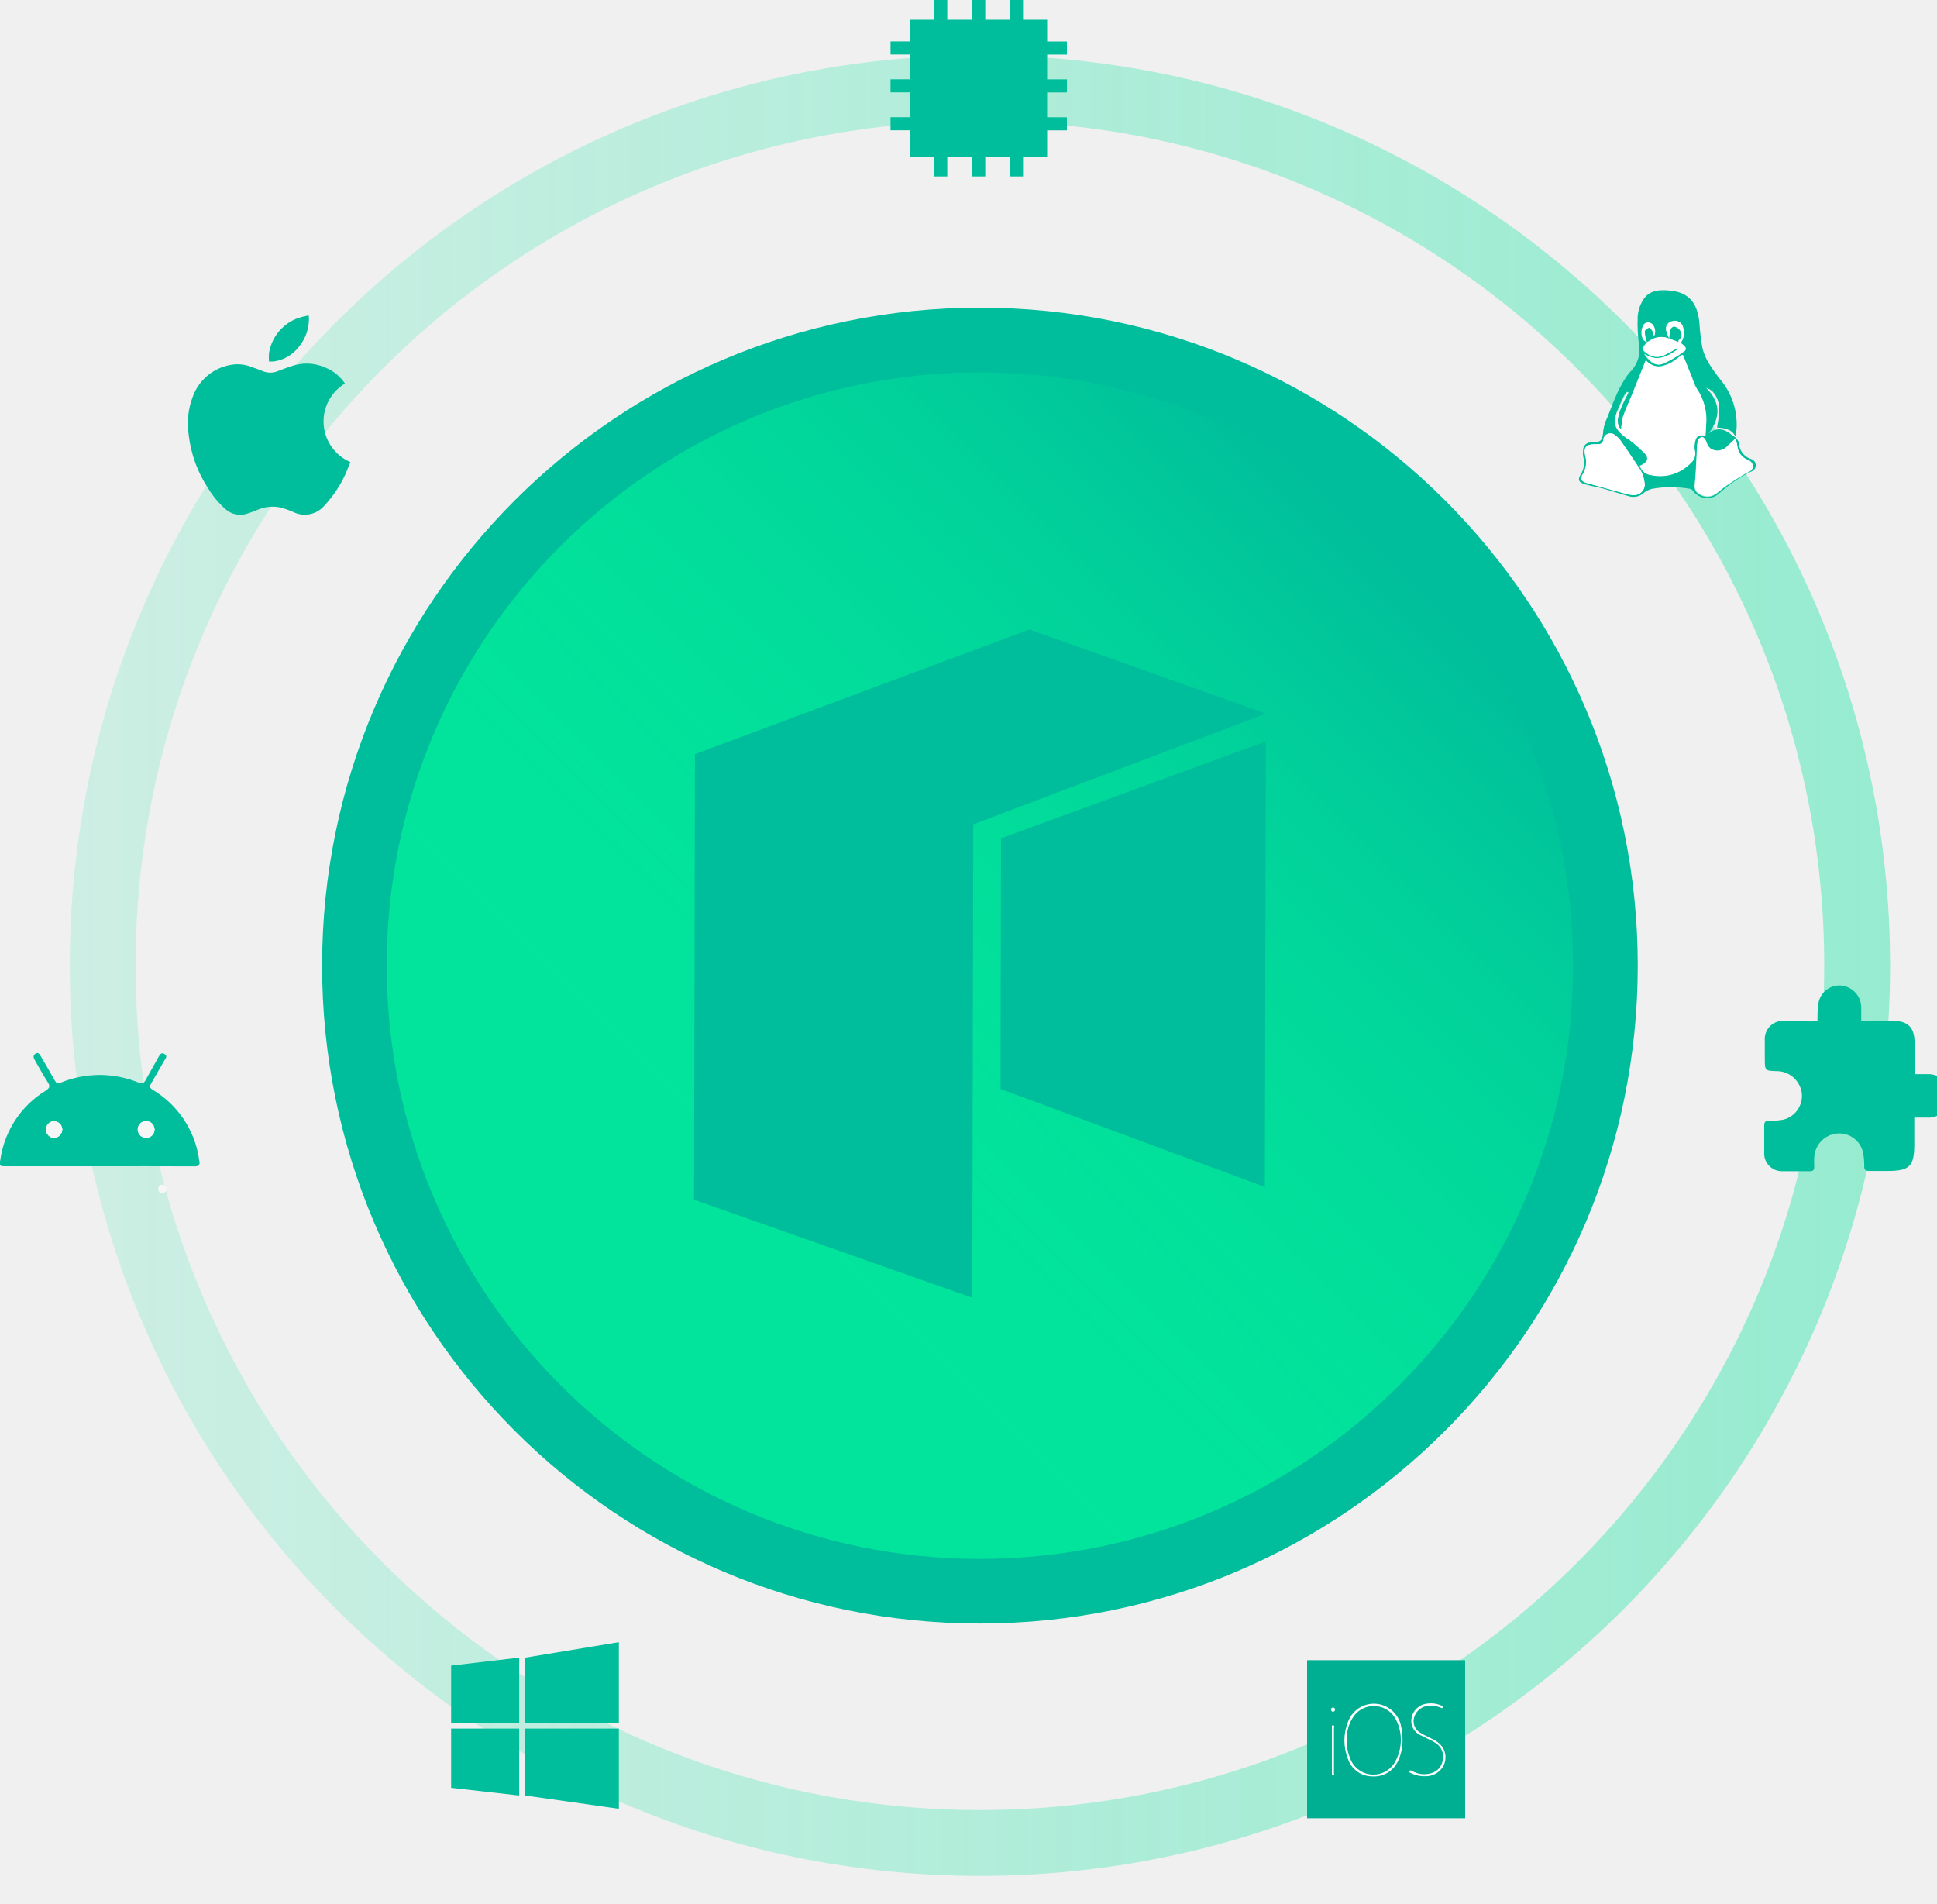
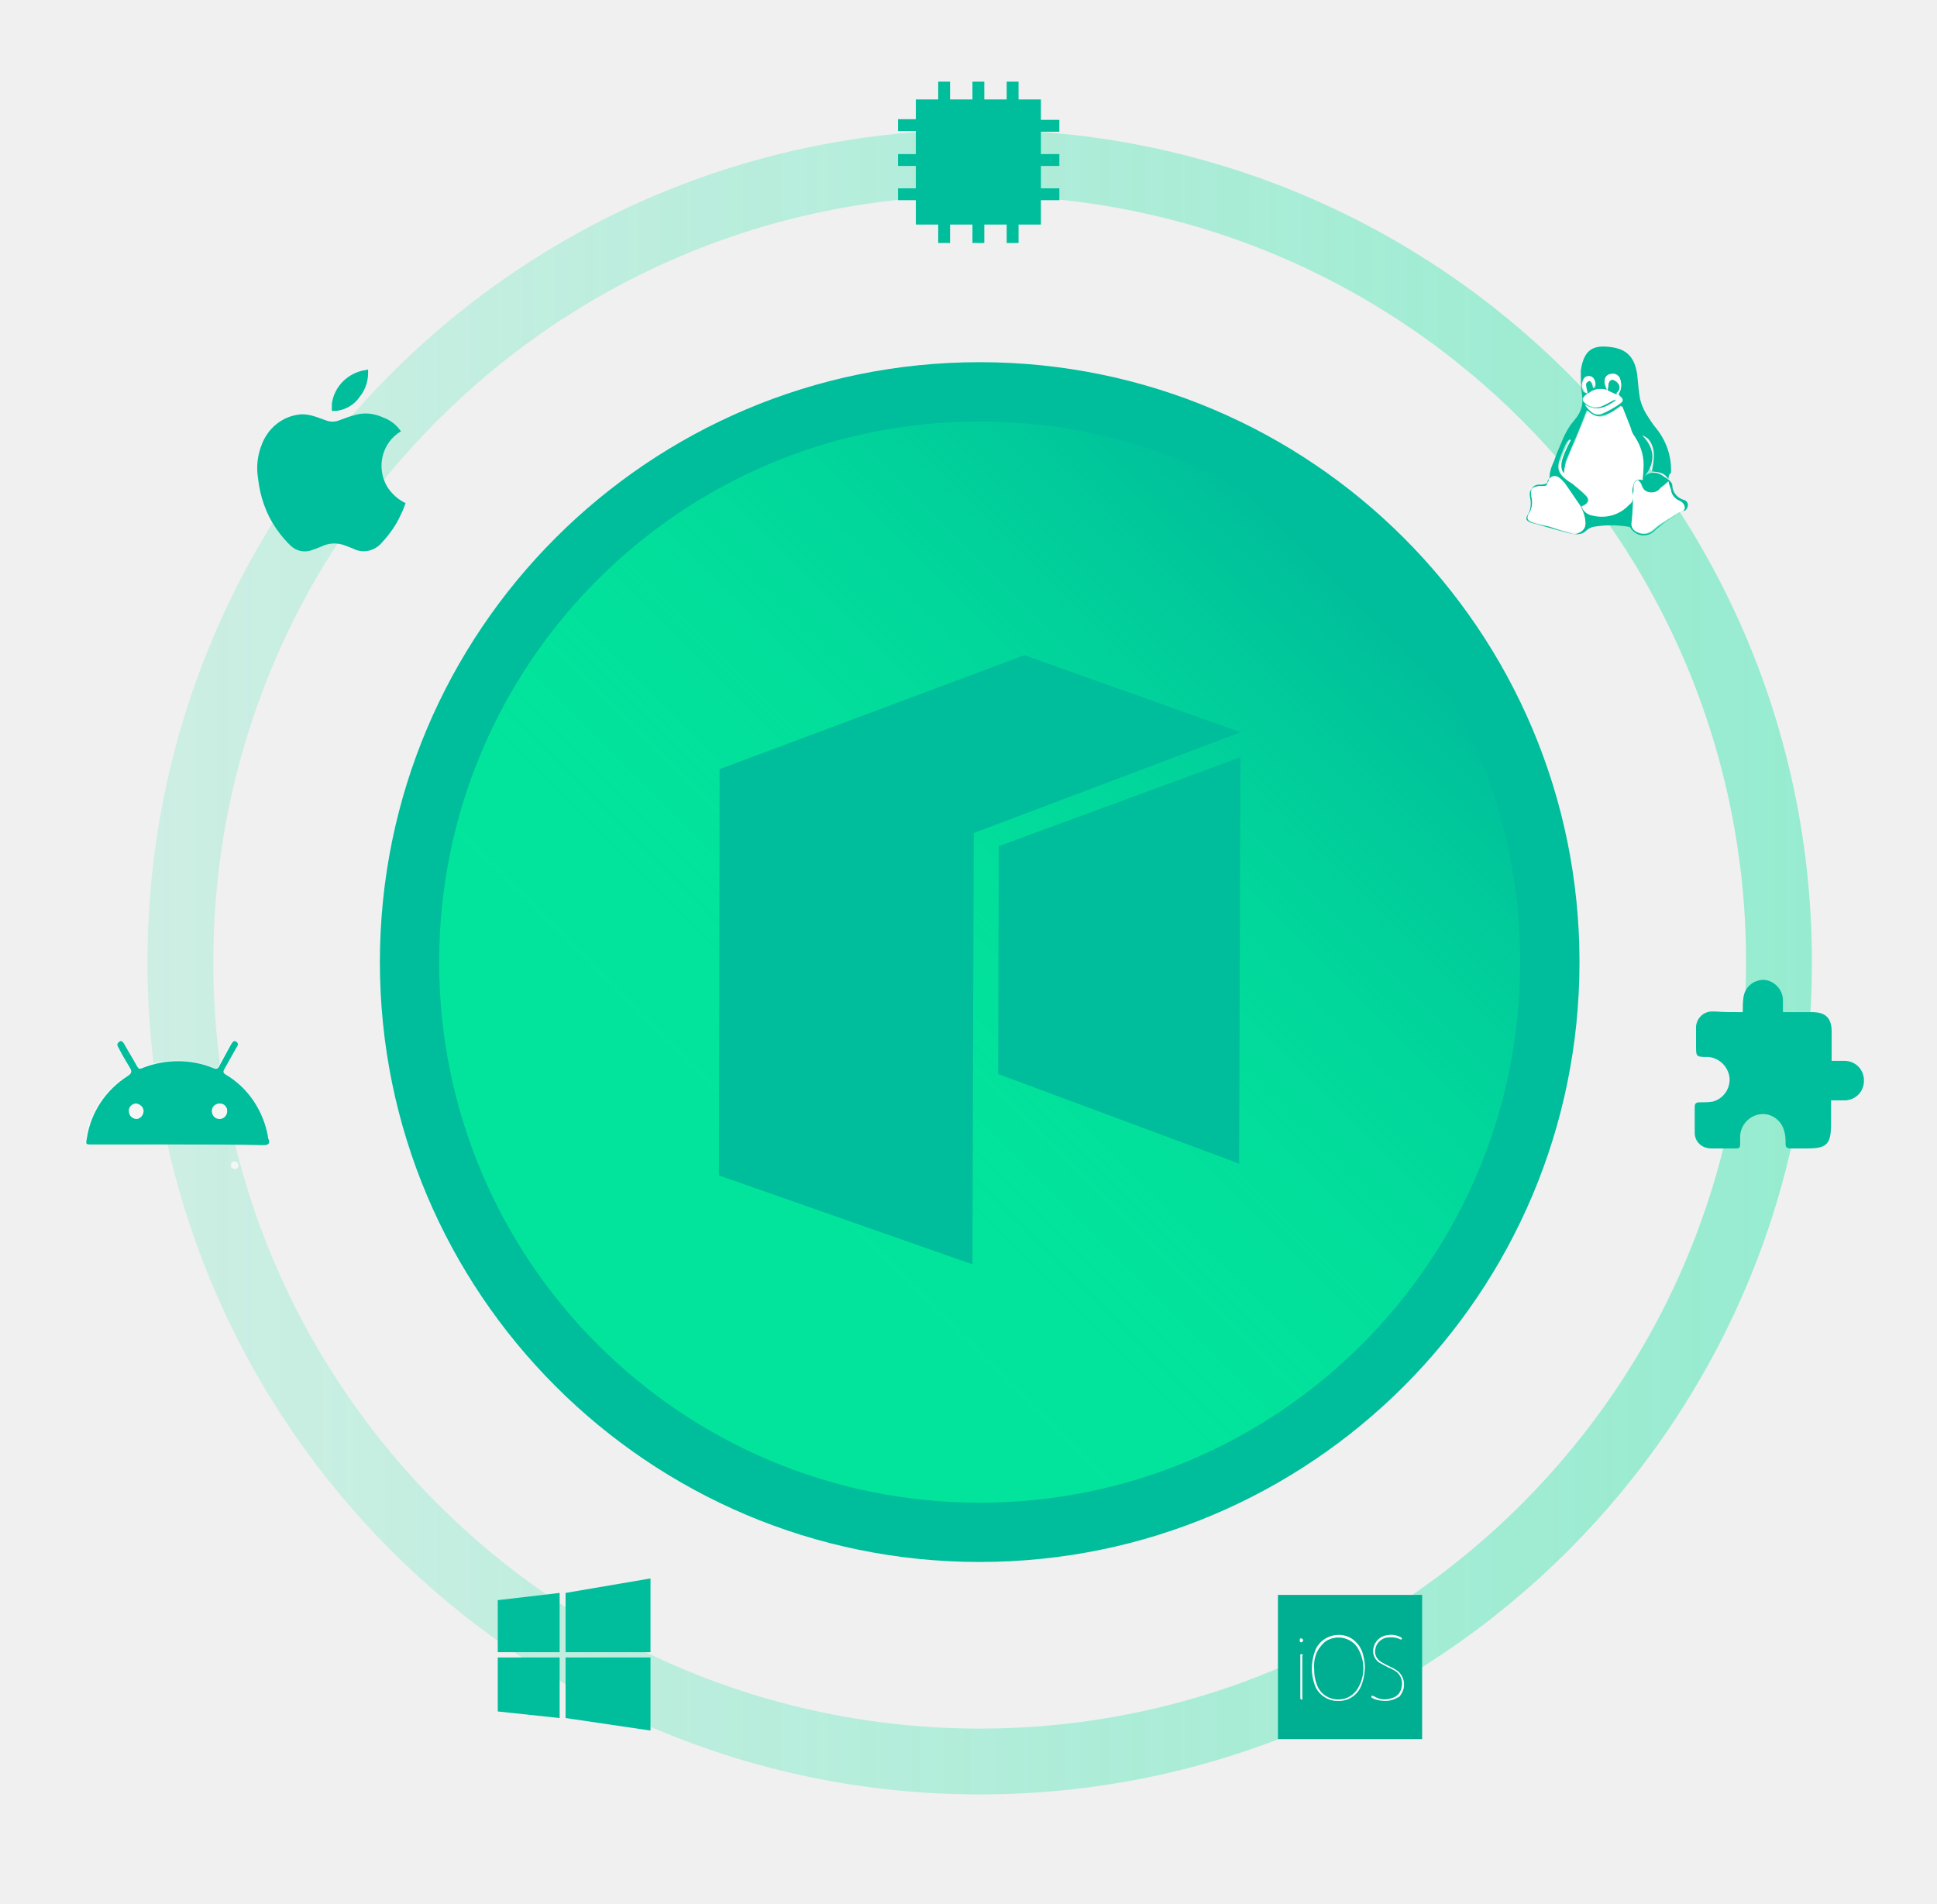
- <svg xmlns="http://www.w3.org/2000/svg" id="Layer_1" data-name="Layer 1" viewBox="0 0 294.25 289.09">
-   <defs>
-     <style>.cls-1{fill:none;stroke-miterlimit:10;stroke-width:10px;opacity:0.38;stroke:url(#linear-gradient);}.cls-2{fill:#00bd9b;}.cls-3{fill:url(#linear-gradient-2);}.cls-4{fill:#f6f6f6;}.cls-5{fill:#fff;}.cls-6{fill:#00af92;}</style>
-     <linearGradient id="linear-gradient" x1="10.61" y1="146.66" x2="287.12" y2="146.66" gradientUnits="userSpaceOnUse">
-       <stop offset="0" stop-color="#02e49b" stop-opacity="0.38" />
-       <stop offset="1" stop-color="#02e49b" />
+ <svg xmlns="http://www.w3.org/2000/svg" version="1.1" id="Layer_1" x="0px" y="0px" viewBox="0 0 294.2 289.1" style="enable-background:new 0 0 294.2 289.1;" xml:space="preserve">
+   <style type="text/css">
+ 	.st0{opacity:0.38;fill:none;stroke:url(#SVGID_1_);stroke-width:10;stroke-miterlimit:10;enable-background:new    ;}
+ 	.st1{fill:#00BD9B;}
+ 	.st2{fill:url(#SVGID_2_);}
+ 	.st3{fill:#F6F6F6;}
+ 	.st4{fill:#FFFFFF;}
+ 	.st5{fill:#00AF92;}
+ </style>
+   <g>
+     <linearGradient id="SVGID_1_" gradientUnits="userSpaceOnUse" x1="22.351" y1="145.934" x2="275.236" y2="145.934" gradientTransform="matrix(1 0 0 -1 0 292)">
+       <stop offset="0" style="stop-color:#02E49B;stop-opacity:0.38" />
+       <stop offset="1" style="stop-color:#02E49B" />
    </linearGradient>
-     <linearGradient id="linear-gradient-2" x1="85.15" y1="210.37" x2="212.58" y2="82.94" gradientUnits="userSpaceOnUse">
-       <stop offset="0.22" stop-color="#02e49b" />
-       <stop offset="0.34" stop-color="#02e49b" stop-opacity="0.99" />
-       <stop offset="0.45" stop-color="#02e49b" stop-opacity="0.94" />
-       <stop offset="0.55" stop-color="#02e49b" stop-opacity="0.86" />
-       <stop offset="0.64" stop-color="#02e49b" stop-opacity="0.75" />
-       <stop offset="0.73" stop-color="#02e49b" stop-opacity="0.62" />
-       <stop offset="0.82" stop-color="#02e49b" stop-opacity="0.44" />
-       <stop offset="0.91" stop-color="#02e49b" stop-opacity="0.24" />
-       <stop offset="0.99" stop-color="#02e49b" stop-opacity="0.01" />
-       <stop offset="0.99" stop-color="#02e49b" stop-opacity="0" />
+     <circle class="st0" cx="148.8" cy="146.1" r="121.4" />
+     <circle class="st1" cx="148.8" cy="146.1" r="91.1" />
+     <linearGradient id="SVGID_2_" gradientUnits="userSpaceOnUse" x1="90.727" y1="87.867" x2="206.86" y2="204.001" gradientTransform="matrix(1 0 0 -1 0 292)">
+       <stop offset="0.22" style="stop-color:#02E49B" />
+       <stop offset="0.34" style="stop-color:#02E49B;stop-opacity:0.99" />
+       <stop offset="0.45" style="stop-color:#02E49B;stop-opacity:0.94" />
+       <stop offset="0.55" style="stop-color:#02E49B;stop-opacity:0.86" />
+       <stop offset="0.64" style="stop-color:#02E49B;stop-opacity:0.75" />
+       <stop offset="0.73" style="stop-color:#02E49B;stop-opacity:0.62" />
+       <stop offset="0.82" style="stop-color:#02E49B;stop-opacity:0.44" />
+       <stop offset="0.91" style="stop-color:#02E49B;stop-opacity:0.24" />
+       <stop offset="0.99" style="stop-color:#02E49B;stop-opacity:1.000000e-02" />
+       <stop offset="0.99" style="stop-color:#02E49B;stop-opacity:0" />
    </linearGradient>
-   </defs>
-   <circle class="cls-1" cx="148.86" cy="146.66" r="133.26" />
-   <circle class="cls-2" cx="148.86" cy="146.66" r="99.93" />
-   <circle class="cls-3" cx="148.86" cy="146.66" r="90.11" />
-   <polygon class="cls-2" points="156.37 95.61 105.57 114.54 105.43 182.22 147.7 197.11 147.85 125.2 192.29 108.38 156.37 95.61" />
-   <polygon class="cls-2" points="152.07 127.33 192.29 112.61 192.14 180.28 151.99 165.4 152.07 127.33" />
-   <rect class="cls-2" x="138.27" y="3" width="20.8" height="20.8" />
-   <rect class="cls-2" x="141.91" width="1.99" height="6" />
-   <rect class="cls-2" x="153.42" width="1.99" height="6" />
-   <rect class="cls-2" x="147.68" width="1.99" height="6" />
-   <rect class="cls-2" x="141.91" y="20.8" width="1.99" height="6" />
-   <rect class="cls-2" x="153.42" y="20.8" width="1.99" height="6" />
-   <rect class="cls-2" x="147.68" y="20.8" width="1.99" height="6" />
-   <rect class="cls-2" x="137.28" y="15.8" width="1.99" height="6" transform="translate(119.48 157.07) rotate(-90)" />
-   <rect class="cls-2" x="137.28" y="4.29" width="1.99" height="6" transform="translate(130.99 145.56) rotate(-90)" />
-   <rect class="cls-2" x="137.28" y="10.04" width="1.99" height="6" transform="translate(125.24 151.31) rotate(-90)" />
-   <rect class="cls-2" x="158.07" y="15.8" width="1.99" height="6" transform="translate(140.27 177.87) rotate(-90)" />
-   <rect class="cls-2" x="158.07" y="4.29" width="1.99" height="6" transform="translate(151.78 166.36) rotate(-90)" />
-   <rect class="cls-2" x="158.07" y="10.04" width="1.99" height="6" transform="translate(146.04 172.11) rotate(-90)" />
-   <path class="cls-2" d="M46.91,47.94a6.56,6.56,0,0,1-1.44,4.65,5.78,5.78,0,0,1-3.88,2.31,5.92,5.92,0,0,1-.73,0,8.68,8.68,0,0,1,0-1.25A6.79,6.79,0,0,1,46.51,48l.11-.05Z" />
-   <path class="cls-2" d="M52.4,58.25a6.72,6.72,0,0,0,.82,11.93c-.25.62-.47,1.24-.75,1.85a17.87,17.87,0,0,1-3.15,4.72,3.93,3.93,0,0,1-4.81,1,15,15,0,0,0-1.74-.63,5.72,5.72,0,0,0-3.56.28c-.58.23-1.15.47-1.74.64a3.29,3.29,0,0,1-3.2-.7,13.62,13.62,0,0,1-2.61-3.11,18.59,18.59,0,0,1-3-8.19,11.37,11.37,0,0,1,.64-5.83,7.47,7.47,0,0,1,5.86-4.81,5.89,5.89,0,0,1,3.16.37c.51.18,1,.36,1.52.57a3,3,0,0,0,2.43,0c.86-.34,1.73-.66,2.61-.91a7,7,0,0,1,4.62.43A6.42,6.42,0,0,1,52.4,58.25Z" />
-   <path class="cls-4" d="M15.15,177.14c4.8,0,9.59,0,14.38,0,.8,0,1-.25.82-.95,0-.13,0-.27-.06-.41a14.78,14.78,0,0,0-7-10.27c-.52-.31-.48-.54-.21-1,.69-1.14,1.35-2.32,2-3.48.19-.33.39-.68,0-.95s-.7.09-.9.44c-.69,1.18-1.39,2.36-2,3.57-.25.46-.48.54-1,.34a15.59,15.59,0,0,0-11.87,0c-.49.2-.68.06-.9-.34-.68-1.23-1.4-2.43-2.1-3.64-.19-.33-.4-.67-.85-.41s-.25.62-.06,1c.63,1.09,1.22,2.21,1.91,3.26.44.66.36.95-.33,1.38A14.7,14.7,0,0,0,.1,176c-.2,1.12-.18,1.12.93,1.12Zm10.16,3.46c0-.37-.2-.63-.6-.65a.57.57,0,0,0-.67.57.56.56,0,0,0,.58.66A.61.61,0,0,0,25.31,180.6Z" />
-   <path class="cls-2" d="M15.15,177.14H1c-1.11,0-1.13,0-.93-1.12a14.7,14.7,0,0,1,6.82-10.33c.69-.43.77-.72.33-1.38-.69-1.05-1.28-2.17-1.91-3.26-.19-.33-.37-.69.06-1s.66.08.85.41c.7,1.21,1.42,2.41,2.1,3.64.22.4.41.54.9.34a15.59,15.59,0,0,1,11.87,0c.5.2.73.12,1-.34.65-1.21,1.35-2.39,2-3.57.2-.35.42-.75.9-.44s.22.62,0,.95c-.68,1.16-1.34,2.34-2,3.48-.27.44-.31.67.21,1a14.78,14.78,0,0,1,7,10.27c0,.14,0,.28.06.41.17.7,0,1-.82.95C24.74,177.12,20,177.14,15.15,177.14Zm-5.68-5.62a1.31,1.31,0,0,0-1.34-1.23A1.25,1.25,0,0,0,7,171.65a1.26,1.26,0,0,0,1.27,1.19A1.34,1.34,0,0,0,9.47,171.52Zm14,0a1.28,1.28,0,0,0-1.3-1.26,1.28,1.28,0,0,0,.05,2.56A1.28,1.28,0,0,0,23.48,171.54Z" />
-   <path class="cls-4" d="M9.47,171.52a1.34,1.34,0,0,1-1.25,1.32A1.26,1.26,0,0,1,7,171.65a1.25,1.25,0,0,1,1.18-1.36A1.31,1.31,0,0,1,9.47,171.52Z" />
-   <path class="cls-4" d="M23.48,171.54a1.28,1.28,0,0,1-1.25,1.3,1.28,1.28,0,0,1-.05-2.56A1.28,1.28,0,0,1,23.48,171.54Z" />
-   <path class="cls-2" d="M263.62,66.26c-.64-1.17-1.7-1.22-2.79-1.33.33-1.9.8-3.81-.65-5.44a2.62,2.62,0,0,0-1-.59c2.44,2.46,2.14,4.89,0,7.39a2.33,2.33,0,0,1,3.13-.76A3.73,3.73,0,0,1,263,66a3.59,3.59,0,0,1,.63.45c.22.25.53.56.53.86a2.64,2.64,0,0,0,1.82,2.4,1,1,0,0,1,0,1.93,21.3,21.3,0,0,0-4.91,3.37,2.65,2.65,0,0,1-3.9-.49c-.1-.11-.23-.25-.35-.26a16.25,16.25,0,0,0-5.94,0,3.57,3.57,0,0,0-1.22.64,2.33,2.33,0,0,1-2.07.51c-1.36-.37-2.69-.82-4-1.19-.9-.25-1.84-.38-2.74-.64-1.08-.31-1.26-.74-.64-1.65a3.44,3.44,0,0,0,.28-2.64,3.75,3.75,0,0,1,0-1,1.16,1.16,0,0,1,1.29-1.09c1.46,0,1.68-.32,1.77-1.82a6.83,6.83,0,0,1,.63-2c.49-1.28,1-2.57,1.56-3.83A20.39,20.39,0,0,1,247,57.31a5.86,5.86,0,0,1,.81-1,4.65,4.65,0,0,0,1.16-4,24.74,24.74,0,0,1-.19-4.21,5.5,5.5,0,0,1,.8-2.51c.93-1.55,2.56-1.61,4.12-1.46,2.83.28,4.17,1.85,4.46,4.94a33,33,0,0,0,.44,3.73,7.94,7.94,0,0,0,1,2.39,25.39,25.39,0,0,0,1.78,2.51A10.61,10.61,0,0,1,263.81,65C263.78,65.44,263.69,65.85,263.62,66.26Zm-8.3-14.18a2.69,2.69,0,0,0,.31-2.38,1.21,1.21,0,0,0-1.52-.94,1.16,1.16,0,0,0-1,1.49,7,7,0,0,0,.46,1.19,3,3,0,0,0-3,.31,3.11,3.11,0,0,1-.4.22,1.81,1.81,0,0,1-.16-.35,5.14,5.14,0,0,1-.22-1.33c0-.21.39-.51.63-.55s.45.29.58.51a2.93,2.93,0,0,1,.19.8,1.64,1.64,0,0,0-.19-1.79.84.84,0,0,0-1.29,0,2.28,2.28,0,0,0-.09,2.35,1.76,1.76,0,0,0,.57.34l-.26.3c-.6.64-.58.88.12,1.38a2.44,2.44,0,0,0,2.58.36c.59-.27,1.15-.6,1.72-.91l.45-.24.06.2c-1.57,1.1-3.17,2-5.16.7.73,1,1.54,2,2.83,1.51a16.31,16.31,0,0,0,3.16-1.85c.42-.28.38-.72-.09-1C255.55,52.28,255.44,52.17,255.32,52.08Zm-8,7.55-.13-.15a2,2,0,0,0-.41.46,25.49,25.49,0,0,0-1.13,2.5c-.67,1.84-.39,2.7,1.16,3.91.35.27.75.48,1.09.77a23.58,23.58,0,0,1,1.89,1.7c.65.69.55,1.19-.24,1.69a3.25,3.25,0,0,1-.46.22,1.88,1.88,0,0,0,1.61,1.39,6.42,6.42,0,0,0,6-1.8,1.91,1.91,0,0,0,.65-2,2.44,2.44,0,0,1,0-1c.14-1.11.53-1.39,1.62-1.19,0-.54.07-1.07.09-1.6a8.32,8.32,0,0,0-1.44-5.6,6.43,6.43,0,0,1-.62-1.47l-1.46-3.61c-.43.32-.74.57-1.07.8a4.88,4.88,0,0,1-2.59,1,2.87,2.87,0,0,1-1.93-.94H250c-.68,1.71-1.37,3.43-2.06,5.14-.46,1.14-1,2.25-1.39,3.41a10.93,10.93,0,0,0-.28,2C245.33,64.29,245.6,63,247.36,59.63Zm2.5,14a5.13,5.13,0,0,0-1-2.79q-1.27-1.92-2.59-3.83a3.77,3.77,0,0,0-.83-.86,1.09,1.09,0,0,0-1.87.7.7.7,0,0,1-.73.62l-.74,0c-1.17.07-1.53.53-1.27,1.71a3.54,3.54,0,0,1-.33,2.77c-.5.8-.33,1.11.57,1.41.15,0,.31.07.46.12,1.82.5,3.64,1,5.47,1.51a4.09,4.09,0,0,0,1.38.17A1.62,1.62,0,0,0,249.86,73.63Zm13.79-7c-.49.47-.85.81-1.21,1.17a2,2,0,0,1-2.12.64c-.76-.22-.95-.85-1.2-1.48-.09-.22-.39-.52-.58-.51a.85.85,0,0,0-.59.52,4.7,4.7,0,0,0-.15,1.25c-.11,1.81-.14,3.62-.33,5.41a1.34,1.34,0,0,0,.73,1.48,2.2,2.2,0,0,0,2.41,0c.56-.36,1-.85,1.59-1.23,1-.7,2.07-1.39,3.14-2,.4-.24.89-.35.93-.92s-.41-.89-.86-1.08a2.41,2.41,0,0,1-1.47-2C263.88,67.44,263.78,67.1,263.65,66.58Z" />
-   <path class="cls-5" d="M247.36,59.63c-1.76,3.32-2,4.66-1.09,5.68a10.93,10.93,0,0,1,.28-2c.4-1.16.93-2.27,1.39-3.41.69-1.71,1.38-3.43,2.06-5.14h.07a2.87,2.87,0,0,0,1.93.94,4.88,4.88,0,0,0,2.59-1c.33-.23.64-.48,1.07-.8l1.46,3.61a6.43,6.43,0,0,0,.62,1.47,8.32,8.32,0,0,1,1.44,5.6c0,.53-.06,1.06-.09,1.6-1.09-.2-1.48.08-1.62,1.19a2.44,2.44,0,0,0,0,1,1.91,1.91,0,0,1-.65,2,6.42,6.42,0,0,1-6,1.8,1.88,1.88,0,0,1-1.61-1.39,3.25,3.25,0,0,0,.46-.22c.79-.5.89-1,.24-1.69a23.58,23.58,0,0,0-1.89-1.7c-.34-.29-.74-.5-1.09-.77-1.55-1.21-1.83-2.07-1.16-3.91a25.49,25.49,0,0,1,1.13-2.5,2,2,0,0,1,.41-.46Z" />
-   <path class="cls-5" d="M249.86,73.63a1.62,1.62,0,0,1-1.52,1.57A4.09,4.09,0,0,1,247,75c-1.83-.48-3.65-1-5.47-1.51-.15,0-.31-.07-.46-.12-.9-.3-1.07-.61-.57-1.41a3.54,3.54,0,0,0,.33-2.77c-.26-1.18.1-1.64,1.27-1.71l.74,0a.7.7,0,0,0,.73-.62,1.09,1.09,0,0,1,1.87-.7,3.77,3.77,0,0,1,.83.86q1.32,1.9,2.59,3.83A5.13,5.13,0,0,1,249.86,73.63Z" />
-   <path class="cls-5" d="M263.65,66.58c.13.52.23.86.29,1.2a2.41,2.41,0,0,0,1.47,2c.45.19.9.48.86,1.08s-.53.68-.93.92c-1.07.63-2.11,1.32-3.14,2-.55.38-1,.87-1.59,1.23a2.2,2.2,0,0,1-2.41,0,1.34,1.34,0,0,1-.73-1.48c.19-1.79.22-3.6.33-5.41a4.7,4.7,0,0,1,.15-1.25.85.85,0,0,1,.59-.52c.19,0,.49.29.58.51.25.63.44,1.26,1.2,1.48a2,2,0,0,0,2.12-.64C262.8,67.39,263.16,67.05,263.65,66.58Z" />
-   <path class="cls-5" d="M250.24,52a3.11,3.11,0,0,0,.4-.22,3,3,0,0,1,3-.31l0,0L255,52l.37.12c.12.09.23.2.35.28.47.32.51.76.09,1a16.31,16.31,0,0,1-3.16,1.85c-1.29.47-2.1-.53-2.83-1.51,2,1.33,3.59.4,5.16-.7l-.06-.2-.45.24c-.57.31-1.13.64-1.72.91a2.44,2.44,0,0,1-2.58-.36c-.7-.5-.72-.74-.12-1.38l.26-.3Z" />
-   <path class="cls-5" d="M255.32,52.08,255,52c0-.1,0-.23.07-.28a1,1,0,0,0,.24-1.38,1.32,1.32,0,0,0-.86-.65c-.44-.06-.68.33-.72.79s-.07.65-.1,1l0,0a7,7,0,0,1-.46-1.19,1.16,1.16,0,0,1,1-1.49,1.21,1.21,0,0,1,1.52.94A2.69,2.69,0,0,1,255.32,52.08Z" />
-   <path class="cls-5" d="M250.26,52a1.76,1.76,0,0,1-.57-.34,2.28,2.28,0,0,1,.09-2.35.84.84,0,0,1,1.29,0,1.64,1.64,0,0,1,.19,1.79,2.93,2.93,0,0,0-.19-.8c-.13-.22-.42-.54-.58-.51s-.61.34-.63.55a5.14,5.14,0,0,0,.22,1.33,1.81,1.81,0,0,0,.16.35Z" />
-   <path class="cls-2" d="M253.58,51.41c0-.32.07-.65.1-1s.28-.85.72-.79a1.32,1.32,0,0,1,.86.65,1,1,0,0,1-.24,1.38c-.06,0-.05.18-.07.28Z" />
-   <polygon class="cls-2" points="68.53 252.98 68.53 261.7 78.87 261.7 78.87 251.77 68.53 252.98" />
-   <polygon class="cls-2" points="79.8 251.77 79.8 261.7 94.01 261.7 94.01 249.42 79.8 251.77" />
-   <polygon class="cls-2" points="68.53 262.54 78.87 262.54 78.87 272.71 68.53 271.54 68.53 262.54" />
-   <polygon class="cls-2" points="79.8 262.54 79.8 272.71 94.01 274.73 94.01 262.54 79.8 262.54" />
-   <path class="cls-2" d="M276.09,155.05c0-.9,0-1.69.12-2.46a3.23,3.23,0,0,1,3.36-2.91,3.36,3.36,0,0,1,3.17,3.43c0,.61,0,1.22,0,1.94h4.8c2.28,0,3.3,1,3.3,3.28,0,1.57,0,3.14,0,4.82.68,0,1.26,0,1.84,0a3.31,3.31,0,1,1,0,6.6c-.59,0-1.17,0-1.88,0v4.1c0,3.27-.73,4-4,4-.95,0-1.91,0-2.87,0-.54,0-.74-.17-.74-.72A9.18,9.18,0,0,0,283,175a3.7,3.7,0,0,0-4-2.83,3.83,3.83,0,0,0-3.4,3.61,13.83,13.83,0,0,0,0,1.44c0,.52-.2.68-.7.67-1.38,0-2.76,0-4.13,0A2.7,2.7,0,0,1,268,175c0-1.35,0-2.7,0-4.05,0-.55.2-.73.74-.73a9.83,9.83,0,0,0,2.17-.16,3.72,3.72,0,0,0,2.81-3.9,3.86,3.86,0,0,0-3.55-3.47H270c-1.91-.05-1.91-.05-1.91-2,0-.87,0-1.75,0-2.62a2.77,2.77,0,0,1,3.13-3C272.79,155,274.39,155.05,276.09,155.05Z" />
-   <rect class="cls-6" x="198.56" y="252.16" width="24.01" height="24.01" />
-   <path class="cls-5" d="M213.05,264.08a7.29,7.29,0,0,1-.65,3.33,4,4,0,0,1-3.9,2.4,3.89,3.89,0,0,1-3.74-2.68,7.55,7.55,0,0,1,0-5.57,4.2,4.2,0,0,1,4.49-2.76,4.25,4.25,0,0,1,3.62,3.57A10,10,0,0,1,213.05,264.08Zm-8.46.47a6.29,6.29,0,0,0,.49,2.47,3.77,3.77,0,0,0,7,.28,6.75,6.75,0,0,0,0-6.08,3.78,3.78,0,0,0-6.36-.66A6,6,0,0,0,204.59,264.55Z" />
-   <path class="cls-5" d="M216.53,269.78a4.38,4.38,0,0,1-2.15-.45c-.12-.06-.36-.09-.24-.33s.28,0,.4,0a3.67,3.67,0,0,0,2.86.33,2.4,2.4,0,0,0,1.77-2,2.43,2.43,0,0,0-1-2.54,7.81,7.81,0,0,0-1.27-.69c-.35-.17-.7-.32-1-.5a2.37,2.37,0,0,1-1.47-2.64,2.66,2.66,0,0,1,2.4-2.21,3.9,3.9,0,0,1,2.13.3c.14.07.28.13.17.31s-.21,0-.29,0a4.07,4.07,0,0,0-2.26-.21,2.43,2.43,0,0,0-1.8,1.85,2,2,0,0,0,1,2.19c.85.54,1.83.85,2.65,1.45a2.8,2.8,0,0,1,.38,4.2A3,3,0,0,1,216.53,269.78Z" />
-   <path class="cls-5" d="M202.33,265.8c0-1.13,0-2.26,0-3.4,0-.14-.09-.37.18-.35s.13.21.13.33c0,2.31,0,4.61,0,6.92,0,.12.09.32-.14.32s-.17-.22-.17-.36C202.33,268.11,202.33,267,202.33,265.8Z" />
-   <path class="cls-5" d="M202.55,260a.34.34,0,0,1-.35-.29.28.28,0,0,1,.24-.35.29.29,0,0,1,.36.29C202.81,259.86,202.66,259.93,202.55,260Z" />
+     <circle class="st2" cx="148.8" cy="146.1" r="82.1" />
+     <polygon class="st1" points="155.6,99.5 109.3,116.8 109.2,178.5 147.7,192 147.9,126.5 188.4,111.2  " />
+     <polygon class="st1" points="151.7,128.5 188.4,115 188.2,176.7 151.6,163.1  " />
+     <rect x="139.1" y="15.1" class="st1" width="19" height="19" />
+     <rect x="142.5" y="12.4" class="st1" width="1.8" height="5.5" />
+     <rect x="152.9" y="12.4" class="st1" width="1.8" height="5.5" />
+     <rect x="147.7" y="12.4" class="st1" width="1.8" height="5.5" />
+     <rect x="142.5" y="31.4" class="st1" width="1.8" height="5.5" />
+     <rect x="152.9" y="31.4" class="st1" width="1.8" height="5.5" />
+     <rect x="147.7" y="31.4" class="st1" width="1.8" height="5.5" />
+     <rect x="136.4" y="28.6" class="st1" width="5.5" height="1.8" />
+     <rect x="136.4" y="18.1" class="st1" width="5.5" height="1.8" />
+     <rect x="136.4" y="23.4" class="st1" width="5.5" height="1.8" />
+     <rect x="155.4" y="28.6" class="st1" width="5.5" height="1.8" />
+     <rect x="155.4" y="18.2" class="st1" width="5.5" height="1.8" />
+     <rect x="155.4" y="23.4" class="st1" width="5.5" height="1.8" />
+     <path class="st1" d="M55.9,56.1c0.1,1.5-0.3,3-1.3,4.2c-0.8,1.2-2.1,1.9-3.5,2.1c-0.2,0-0.4,0-0.7,0c0-0.4,0-0.8,0-1.1   c0.4-2.7,2.5-4.7,5.1-5.1l0.1,0L55.9,56.1z" />
+     <path class="st1" d="M60.9,65.5c-2.9,1.7-3.8,5.5-2.1,8.4c0.7,1.1,1.7,2,2.8,2.5c-0.2,0.6-0.4,1.1-0.7,1.7c-0.7,1.6-1.7,3-2.9,4.3   c-1.1,1.3-2.9,1.7-4.4,0.9c-0.5-0.2-1-0.4-1.6-0.6c-1.1-0.3-2.2-0.2-3.2,0.3c-0.5,0.2-1,0.4-1.6,0.6c-1,0.3-2.1,0.1-2.9-0.6   c-0.9-0.8-1.7-1.8-2.4-2.8c-1.5-2.2-2.4-4.8-2.7-7.5c-0.3-1.8-0.1-3.6,0.6-5.3c0.9-2.3,2.9-4,5.3-4.4c1-0.2,2,0,2.9,0.3   c0.5,0.2,0.9,0.3,1.4,0.5c0.7,0.3,1.5,0.3,2.2,0c0.8-0.3,1.6-0.6,2.4-0.8c1.4-0.4,2.9-0.2,4.2,0.4C59.3,63.8,60.2,64.5,60.9,65.5z" />
+     <path class="st3" d="M26.9,173.8c4.4,0,8.7,0,13.1,0c0.7,0,0.9-0.2,0.7-0.9c0-0.1,0-0.2-0.1-0.4c-0.6-3.9-3-7.3-6.4-9.4   c-0.5-0.3-0.4-0.5-0.2-0.9c0.6-1,1.2-2.1,1.8-3.2c0.2-0.3,0.4-0.6,0-0.9c-0.4-0.2-0.6,0.1-0.8,0.4c-0.6,1.1-1.3,2.2-1.8,3.3   c-0.2,0.4-0.4,0.5-0.9,0.3c-3.5-1.4-7.4-1.4-10.8,0c-0.4,0.2-0.6,0.1-0.8-0.3c-0.6-1.1-1.3-2.2-1.9-3.3c-0.2-0.3-0.4-0.6-0.8-0.4   c-0.4,0.2-0.2,0.6-0.1,0.9c0.6,1,1.1,2,1.7,3c0.4,0.6,0.3,0.9-0.3,1.3c-3.4,2.1-5.7,5.5-6.3,9.4c-0.2,1-0.2,1,0.8,1L26.9,173.8z    M36.2,177c0-0.3-0.2-0.6-0.5-0.6c-0.3-0.1-0.6,0.1-0.6,0.4c0,0,0,0.1,0,0.1c-0.1,0.3,0.1,0.5,0.4,0.6c0,0,0.1,0,0.1,0   C35.9,177.6,36.2,177.4,36.2,177C36.2,177,36.2,177,36.2,177z" />
+     <path class="st1" d="M26.9,173.8H14c-1,0-1,0-0.8-1c0.6-3.9,2.9-7.3,6.2-9.4c0.6-0.4,0.7-0.7,0.3-1.3c-0.6-1-1.2-2-1.7-3   c-0.2-0.3-0.3-0.6,0.1-0.9c0.4-0.3,0.6,0.1,0.8,0.4c0.6,1.1,1.3,2.2,1.9,3.3c0.2,0.4,0.4,0.5,0.8,0.3c3.5-1.4,7.4-1.4,10.8,0   c0.5,0.2,0.7,0.1,0.9-0.3c0.6-1.1,1.2-2.2,1.8-3.3c0.2-0.3,0.4-0.7,0.8-0.4s0.2,0.6,0,0.9c-0.6,1.1-1.2,2.1-1.8,3.2   c-0.2,0.4-0.3,0.6,0.2,0.9c3.4,2,5.7,5.5,6.4,9.4c0,0.1,0,0.3,0.1,0.4c0.2,0.6,0,0.9-0.7,0.9C35.7,173.8,31.4,173.8,26.9,173.8z    M21.8,168.7c0-0.6-0.6-1.1-1.2-1.1c-0.6,0.1-1.1,0.6-1,1.2c0,0,0,0,0,0c0,0.6,0.5,1.1,1.2,1.1C21.3,169.9,21.8,169.3,21.8,168.7z    M34.5,168.7c0-0.6-0.5-1.2-1.2-1.1c0,0,0,0,0,0c-0.6,0-1.2,0.5-1.1,1.2c0,0.6,0.5,1.2,1.2,1.1C34,169.9,34.5,169.4,34.5,168.7   L34.5,168.7z" />
+     <path class="st3" d="M21.8,168.7c0,0.6-0.5,1.2-1.1,1.2c-0.6,0-1.1-0.5-1.1-1.1c-0.1-0.6,0.4-1.2,1-1.2c0,0,0,0,0,0   C21.2,167.6,21.7,168.1,21.8,168.7z" />
+     <path class="st3" d="M34.5,168.7c0,0.6-0.5,1.2-1.1,1.2c-0.6,0-1.2-0.5-1.2-1.1c0-0.6,0.5-1.2,1.1-1.2   C34,167.6,34.5,168.1,34.5,168.7C34.5,168.7,34.5,168.7,34.5,168.7z" />
+     <path class="st1" d="M253.4,72.8c-0.6-1.1-1.5-1.1-2.5-1.2c0.3-1.7,0.7-3.5-0.6-5c-0.3-0.2-0.6-0.4-0.9-0.5c2.2,2.2,2,4.5,0,6.7   c0.6-1,1.9-1.3,2.9-0.7c0.2,0.1,0.4,0.3,0.6,0.4c0.2,0.1,0.4,0.3,0.6,0.4c0.2,0.2,0.5,0.5,0.5,0.8c0,1,0.7,1.9,1.7,2.2   c0.5,0.1,0.8,0.6,0.6,1.1c-0.1,0.3-0.3,0.6-0.6,0.6c-1.6,0.8-3.1,1.8-4.5,3.1c-1,0.9-2.5,0.8-3.4-0.3c-0.1-0.1-0.1-0.1-0.1-0.2   c-0.1-0.1-0.2-0.2-0.3-0.2c-1.8-0.3-3.6-0.3-5.4,0c-0.4,0.1-0.8,0.3-1.1,0.6c-0.5,0.5-1.2,0.6-1.9,0.5c-1.2-0.3-2.5-0.7-3.6-1.1   c-0.8-0.2-1.7-0.3-2.5-0.6c-1-0.3-1.1-0.7-0.6-1.5c0.4-0.7,0.5-1.6,0.3-2.4c0-0.3,0-0.6,0-0.9c0-0.6,0.5-1,1.1-1c0,0,0,0,0.1,0   c1.3,0,1.5-0.3,1.6-1.7c0.1-0.6,0.3-1.2,0.6-1.8c0.4-1.2,0.9-2.3,1.4-3.5c0.3-0.7,0.7-1.4,1.1-2c0.2-0.3,0.5-0.6,0.7-0.9   c0.9-1,1.3-2.3,1.1-3.6c-0.2-1.3-0.2-2.6-0.2-3.8c0.1-0.8,0.3-1.6,0.7-2.3c0.8-1.4,2.3-1.5,3.8-1.3c2.6,0.3,3.8,1.7,4.1,4.5   c0.1,1.1,0.2,2.3,0.4,3.4c0.2,0.8,0.5,1.5,0.9,2.2c0.5,0.8,1,1.6,1.6,2.3c1.5,1.9,2.3,4.2,2.2,6.7C253.5,72,253.4,72.4,253.4,72.8z    M245.8,59.9c0.4-0.6,0.5-1.4,0.3-2.2c-0.1-0.6-0.7-1-1.3-0.9c0,0-0.1,0-0.1,0c-0.6,0.1-1,0.6-1,1.2c0,0.1,0,0.1,0,0.2   c0.1,0.4,0.2,0.7,0.4,1.1c-0.9-0.4-1.9-0.3-2.7,0.3c-0.1,0.1-0.2,0.1-0.4,0.2c-0.1-0.1-0.1-0.2-0.1-0.3c-0.1-0.4-0.2-0.8-0.2-1.2   c0-0.2,0.4-0.5,0.6-0.5s0.4,0.3,0.5,0.5c0.1,0.2,0.1,0.5,0.2,0.7c0.3-0.5,0.2-1.2-0.2-1.6c-0.3-0.3-0.8-0.4-1.1-0.1   c0,0-0.1,0.1-0.1,0.1c-0.4,0.6-0.5,1.5-0.1,2.1c0.2,0.1,0.3,0.2,0.5,0.3l-0.2,0.3c-0.5,0.6-0.5,0.8,0.1,1.3   c0.7,0.6,1.6,0.7,2.4,0.3c0.5-0.2,1-0.5,1.6-0.8l0.4-0.2l0.1,0.2c-1.4,1-2.9,1.8-4.7,0.6c0.7,0.9,1.4,1.8,2.6,1.4   c1-0.5,2-1,2.9-1.7c0.4-0.3,0.3-0.7-0.1-0.9C246,60.1,245.9,60,245.8,59.9L245.8,59.9z M238.5,66.8l-0.1-0.1   c-0.1,0.1-0.3,0.3-0.4,0.4c-0.4,0.7-0.7,1.5-1,2.3c-0.6,1.7-0.4,2.5,1.1,3.6c0.3,0.2,0.7,0.4,1,0.7c0.6,0.5,1.2,1,1.7,1.5   c0.6,0.6,0.5,1.1-0.2,1.5c-0.1,0.1-0.3,0.1-0.4,0.2c0.2,0.7,0.8,1.2,1.5,1.3c2,0.4,4.1-0.2,5.5-1.6c0.5-0.4,0.8-1.2,0.6-1.8   c-0.1-0.3-0.1-0.6,0-0.9c0.1-1,0.5-1.3,1.5-1.1c0-0.5,0.1-1,0.1-1.5c0.2-1.8-0.3-3.6-1.3-5.1c-0.2-0.4-0.4-0.9-0.6-1.3l-1.3-3.3   c-0.4,0.3-0.7,0.5-1,0.7c-0.7,0.5-1.5,0.8-2.4,0.9c-0.7,0-1.3-0.4-1.8-0.9h0c-0.6,1.6-1.2,3.1-1.9,4.7c-0.4,1-0.9,2.1-1.3,3.1   c-0.1,0.6-0.2,1.2-0.3,1.8C236.7,71,237,69.8,238.5,66.8L238.5,66.8z M240.8,79.5c0-0.9-0.4-1.8-0.9-2.5c-0.8-1.2-1.6-2.3-2.4-3.5   c-0.2-0.3-0.5-0.6-0.8-0.8c-0.4-0.4-1-0.4-1.4,0c-0.2,0.2-0.3,0.4-0.3,0.7c0,0.3-0.3,0.6-0.7,0.6h-0.7c-1.1,0.1-1.4,0.5-1.2,1.6   c0.2,0.8,0.1,1.8-0.3,2.5c-0.5,0.7-0.3,1,0.5,1.3c0.1,0,0.3,0.1,0.4,0.1c1.7,0.5,3.3,0.9,5,1.4c0.4,0.1,0.8,0.2,1.3,0.2   C240.2,80.9,240.8,80.3,240.8,79.5L240.8,79.5z M253.4,73.1c-0.4,0.4-0.8,0.7-1.1,1.1c-0.5,0.6-1.2,0.8-1.9,0.6   c-0.7-0.2-0.9-0.8-1.1-1.3c-0.1-0.2-0.4-0.5-0.5-0.5c-0.2,0.1-0.4,0.2-0.5,0.5c-0.1,0.4-0.1,0.8-0.1,1.1c-0.1,1.6-0.1,3.3-0.3,4.9   c-0.1,0.5,0.2,1.1,0.7,1.3c0.7,0.4,1.5,0.4,2.2,0c0.5-0.3,0.9-0.8,1.4-1.1c0.9-0.6,1.9-1.3,2.9-1.8c0.4-0.2,0.8-0.3,0.8-0.8   c0-0.5-0.4-0.8-0.8-1c-0.7-0.3-1.3-1-1.3-1.8C253.6,73.9,253.5,73.6,253.4,73.1L253.4,73.1z" />
+     <path class="st4" d="M238.6,66.8c-1.6,3-1.8,4.2-1,5.2c0-0.6,0.1-1.2,0.3-1.8c0.4-1.1,0.8-2.1,1.3-3.1c0.6-1.6,1.3-3.1,1.9-4.7h0.1   c0.5,0.5,1.1,0.8,1.8,0.9c0.9-0.1,1.7-0.4,2.4-0.9c0.3-0.2,0.6-0.4,1-0.7l1.3,3.3c0.1,0.5,0.3,0.9,0.6,1.3c1,1.5,1.5,3.3,1.3,5.1   c0,0.5-0.1,1-0.1,1.5c-1-0.2-1.3,0.1-1.5,1.1c-0.1,0.3-0.1,0.6,0,0.9c0.2,0.7,0,1.4-0.6,1.8c-1.4,1.5-3.5,2.1-5.5,1.6   c-0.7-0.1-1.3-0.6-1.5-1.3c0.1-0.1,0.3-0.1,0.4-0.2c0.7-0.5,0.8-0.9,0.2-1.5c-0.5-0.5-1.1-1.1-1.7-1.5c-0.3-0.3-0.7-0.5-1-0.7   c-1.4-1.1-1.7-1.9-1.1-3.6c0.3-0.8,0.6-1.5,1-2.3C238.2,66.9,238.4,66.8,238.6,66.8L238.6,66.8z" />
+     <path class="st4" d="M240.8,79.5c0,0.8-0.6,1.4-1.4,1.4c-0.4,0-0.8-0.1-1.2-0.2c-1.7-0.4-3.3-0.9-5-1.4c-0.1,0-0.3-0.1-0.4-0.1   c-0.8-0.3-1-0.6-0.5-1.3c0.4-0.8,0.6-1.7,0.3-2.5c-0.2-1.1,0.1-1.5,1.2-1.6h0.7c0.3,0,0.6-0.2,0.7-0.6c0-0.5,0.5-1,1-0.9   c0.2,0,0.5,0.1,0.7,0.3c0.3,0.2,0.5,0.5,0.8,0.8c0.8,1.2,1.6,2.3,2.4,3.5C240.5,77.7,240.8,78.6,240.8,79.5z" />
+     <path class="st4" d="M253.4,73.1c0.1,0.5,0.2,0.8,0.3,1.1c0.1,0.8,0.6,1.5,1.3,1.8c0.4,0.2,0.8,0.4,0.8,1c0,0.5-0.5,0.6-0.8,0.8   c-1,0.6-1.9,1.2-2.9,1.8c-0.5,0.3-0.9,0.8-1.4,1.1c-0.7,0.4-1.5,0.4-2.2,0c-0.5-0.2-0.8-0.8-0.7-1.3c0.2-1.6,0.2-3.3,0.3-4.9   c0-0.4,0-0.8,0.1-1.1c0.1-0.2,0.3-0.4,0.5-0.5c0.2,0,0.4,0.3,0.5,0.5c0.2,0.6,0.4,1.1,1.1,1.3c0.7,0.2,1.5,0,1.9-0.6   C252.6,73.8,253,73.5,253.4,73.1z" />
+     <path class="st4" d="M241.2,59.8c0.1-0.1,0.2-0.1,0.4-0.2c0.8-0.6,1.8-0.7,2.7-0.3l0,0l1.2,0.5l0.3,0.1c0.1,0.1,0.2,0.2,0.3,0.3   c0.4,0.3,0.5,0.7,0.1,0.9c-0.9,0.7-1.9,1.2-2.9,1.7c-1.2,0.4-1.9-0.5-2.6-1.4c1.8,1.2,3.3,0.4,4.7-0.6l-0.1-0.2l-0.4,0.2   c-0.5,0.3-1,0.6-1.6,0.8c-0.8,0.4-1.7,0.2-2.4-0.3c-0.6-0.5-0.7-0.7-0.1-1.3L241.2,59.8L241.2,59.8z" />
+     <path class="st4" d="M245.8,59.9l-0.3-0.1c0-0.1,0-0.2,0.1-0.3c0.4-0.3,0.5-0.8,0.2-1.3c-0.2-0.3-0.5-0.5-0.8-0.6   c-0.4-0.1-0.6,0.3-0.7,0.7c0,0.4-0.1,0.6-0.1,0.9l0,0c-0.2-0.3-0.3-0.7-0.4-1.1c-0.2-0.6,0.1-1.1,0.7-1.3c0.1,0,0.1,0,0.2,0   c0.6-0.2,1.2,0.2,1.4,0.8c0,0,0,0.1,0,0.1C246.4,58.5,246.2,59.3,245.8,59.9z" />
+     <path class="st4" d="M241.2,59.8c-0.2-0.1-0.4-0.2-0.5-0.3c-0.4-0.7-0.3-1.5,0.1-2.1c0.3-0.3,0.8-0.4,1.1-0.1c0,0,0.1,0.1,0.1,0.1   c0.4,0.5,0.4,1.1,0.2,1.6c0-0.2-0.1-0.5-0.2-0.7c-0.1-0.2-0.4-0.5-0.5-0.5c-0.1,0-0.6,0.3-0.6,0.5c0,0.4,0.1,0.8,0.2,1.2   C241.1,59.6,241.1,59.7,241.2,59.8L241.2,59.8z" />
+     <path class="st1" d="M244.2,59.3c0-0.3,0.1-0.6,0.1-0.9c0-0.3,0.3-0.8,0.7-0.7c0.3,0.1,0.6,0.3,0.8,0.6c0.3,0.4,0.2,1-0.2,1.3   c-0.1,0,0,0.2-0.1,0.3L244.2,59.3z" />
+     <polygon class="st1" points="75.6,243 75.6,250.9 85,250.9 85,241.9  " />
+     <polygon class="st1" points="85.9,241.9 85.9,250.9 98.8,250.9 98.8,239.7  " />
+     <polygon class="st1" points="75.6,251.7 85,251.7 85,260.9 75.6,259.9  " />
+     <polygon class="st1" points="85.9,251.7 85.9,260.9 98.8,262.8 98.8,251.7  " />
+     <path class="st1" d="M264.7,153.7c0-0.8,0-1.5,0.1-2.2c0.2-1.6,1.5-2.7,3.1-2.7c1.6,0.1,2.9,1.5,2.9,3.1c0,0.6,0,1.1,0,1.8h4.4   c2.1,0,3,0.9,3,3c0,1.4,0,2.9,0,4.4c0.6,0,1.1,0,1.7,0c1.7-0.1,3.1,1.1,3.2,2.8c0.1,1.7-1.1,3.1-2.8,3.2c-0.2,0-0.3,0-0.5,0   c-0.5,0-1.1,0-1.7,0v3.7c0,3-0.7,3.6-3.6,3.6c-0.9,0-1.7,0-2.6,0c-0.5,0-0.7-0.2-0.7-0.7c0-0.7,0-1.3-0.2-1.9   c-0.4-1.7-2-2.8-3.6-2.6c-1.7,0.2-3,1.6-3.1,3.3c0,0.4,0,0.9,0,1.3c0,0.5-0.2,0.6-0.6,0.6c-1.3,0-2.5,0-3.8,0c-1.4,0-2.5-1-2.5-2.4   c0-0.1,0-0.2,0-0.2c0-1.2,0-2.5,0-3.7c0-0.5,0.2-0.7,0.7-0.7c0.7,0,1.3,0,2-0.1c1.6-0.4,2.7-1.9,2.6-3.6c-0.2-1.7-1.5-3-3.2-3.2   h-0.2c-1.7,0-1.7,0-1.7-1.8c0-0.8,0-1.6,0-2.4c-0.1-1.4,0.9-2.6,2.3-2.7c0.2,0,0.4,0,0.6,0C261.7,153.7,263.2,153.7,264.7,153.7z" />
+     <rect x="194.1" y="242.2" class="st5" width="21.9" height="21.9" />
+     <path class="st4" d="M207.3,253.1c0,1-0.2,2.1-0.6,3c-0.6,1.4-2,2.3-3.6,2.2c-1.5,0-2.9-1-3.4-2.4c-0.6-1.6-0.6-3.4,0-5.1   c0.6-1.7,2.3-2.7,4.1-2.5c1.7,0.2,3,1.6,3.3,3.3C207.2,252,207.3,252.5,207.3,253.1z M199.6,253.5c0,0.8,0.1,1.5,0.4,2.3   c0.6,1.8,2.6,2.7,4.4,2.1c0.9-0.3,1.6-1,2-1.8c0.9-1.7,0.9-3.8,0-5.5c-0.8-1.7-2.9-2.4-4.6-1.6c-0.5,0.2-0.9,0.6-1.2,1   C199.8,250.9,199.5,252.2,199.6,253.5z" />
+     <path class="st4" d="M210.5,258.3c-0.7,0-1.4-0.1-2-0.4c-0.1-0.1-0.3-0.1-0.2-0.3c0.1-0.2,0.3,0,0.4,0c0.8,0.5,1.7,0.6,2.6,0.3   c0.9-0.2,1.5-0.9,1.6-1.8c0.2-0.9-0.2-1.8-0.9-2.3c-0.4-0.2-0.8-0.5-1.2-0.6c-0.3-0.2-0.6-0.3-0.9-0.5c-1-0.4-1.5-1.4-1.3-2.4   c0.2-1.1,1.1-1.9,2.2-2c0.7-0.1,1.3,0,1.9,0.3c0.1,0.1,0.3,0.1,0.2,0.3c-0.1,0.2-0.2,0-0.3,0c-0.7-0.3-1.4-0.3-2.1-0.2   c-0.8,0.2-1.5,0.9-1.6,1.7c-0.2,0.8,0.2,1.6,0.9,2c0.8,0.5,1.7,0.8,2.4,1.3c1.1,0.8,1.4,2.4,0.6,3.6c-0.1,0.1-0.1,0.2-0.2,0.3   C212,258,211.2,258.3,210.5,258.3z" />
+     <path class="st4" d="M197.5,254.6c0-1,0-2.1,0-3.1c0-0.1-0.1-0.3,0.2-0.3s0.1,0.2,0.1,0.3c0,2.1,0,4.2,0,6.3c0,0.1,0.1,0.3-0.1,0.3   c-0.2,0-0.2-0.2-0.2-0.3C197.5,256.7,197.5,255.7,197.5,254.6z" />
+     <path class="st4" d="M197.7,249.4c-0.2,0-0.3-0.1-0.3-0.3c0-0.1,0-0.3,0.2-0.3c0,0,0,0,0,0c0.1,0,0.3,0.1,0.3,0.2c0,0,0,0,0,0.1   C198,249.2,197.8,249.3,197.7,249.4z" />
+   </g>
</svg>
